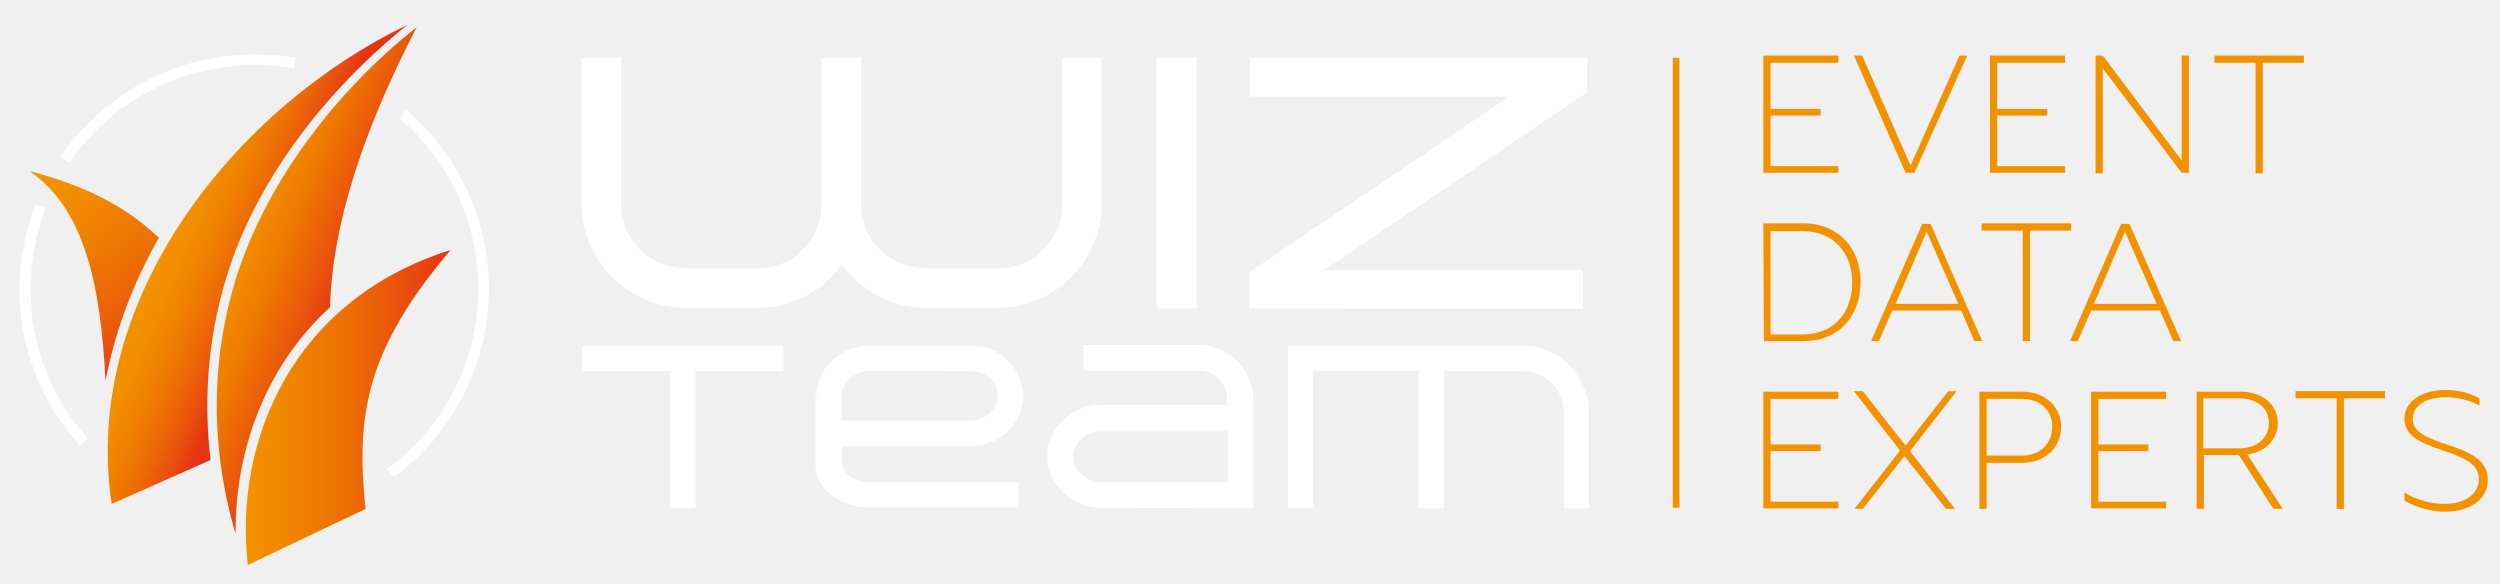
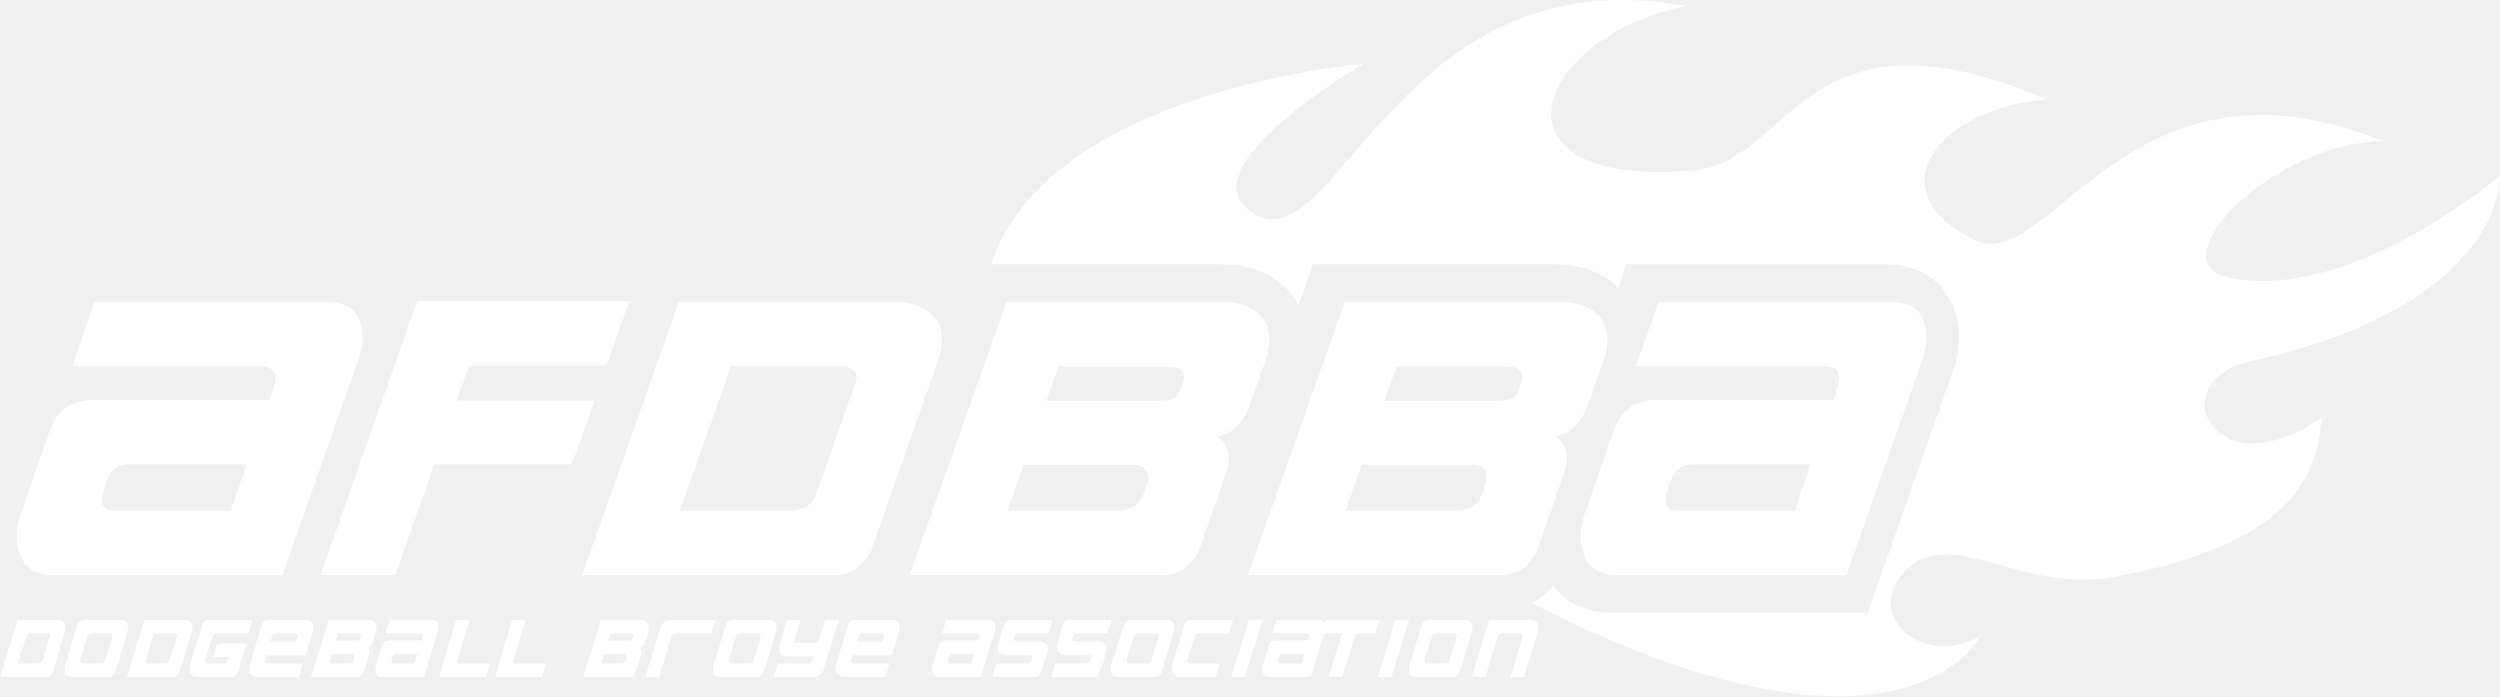
- <svg xmlns="http://www.w3.org/2000/svg" version="1.1" id="Calque_1" x="0px" y="0px" viewBox="75 23 450 105" style="enable-background:new 75 23 450 105;" xml:space="preserve">
-   <style type="text/css">
- 	.st0{fill:#F39200;}
- 	.st1{fill:#FFFFFF;}
- 	.st2{fill:url(#SVGID_1_);}
- 	.st3{fill:url(#SVGID_2_);}
- 	.st4{fill:url(#SVGID_3_);}
- 	.st5{fill:url(#SVGID_4_);}
- </style>
+ <svg xmlns="http://www.w3.org/2000/svg" version="1.1" id="Calque_1" x="0px" y="0px" width="295.023px" height="82.154px" viewBox="0 0 295.023 82.154" enable-background="new 0 0 295.023 82.154" xml:space="preserve">
+   <path fill="#FFFFFF" d="M265.498,42.668c30.332-6.75,29.523-21.927,29.523-21.927s-17.557,15.02-31.996,12.021  c-8.541-1.775,4.994-15.904,18.188-16.109c-30.023-12.187-39.349,15.933-48.147,11.671c-11.836-5.732-4.438-15.535,8.5-16.584  c-28.845-12.267-30.054,7.319-41.614,8.355c-25.281,2.265-19.316-15.628-1.008-19.373c-33.705-6.242-41.194,30.237-50.903,24.551  c-8.864-5.192,12.888-17.751,12.888-17.751s-37.124,3.042-43.984,23.667h27.261c2.608,0,4.85,0.68,6.665,2.024  c1.02,0.754,1.803,1.707,2.368,2.786l1.707-4.81h28.538c2.608,0,4.851,0.68,6.665,2.024c0.309,0.228,0.551,0.508,0.818,0.77  l0.98-2.793h30.495c5.301,0,8.728,3.425,8.728,8.726c0,1.266-0.211,2.494-0.627,3.648l-10.138,28.744h-30.288  c-2.839,0-5.253-1.134-6.817-3.184c-0.718,0.864-1.58,1.527-2.524,2.051c34.413,17.625,49.211,10.244,52.926,3.855  c-6.554,3.969-14.103-2.394-8.773-7.761c5.336-5.365,13.687,2.853,24.599,0.817c20.717-3.86,24.041-11.836,24.402-18.77  C261.178,58.099,255.004,45.003,265.498,42.668z" />
+   <g opacity="0.5">
+     <path fill="#FFFFFF" d="M149.34,42.544l-1.9,5.299c-0.756,2.103-2.063,3.344-3.925,3.721c0.432,0.108,0.789,0.42,1.072,0.931   c0.284,0.513,0.425,1.093,0.425,1.739c0,0.379-0.066,0.756-0.201,1.133l-3.075,8.899c-0.837,2.401-2.373,3.601-4.612,3.601h-29.771   l11.447-32.241h25.405c1.645,0,2.986,0.385,4.024,1.153s1.559,1.868,1.559,3.297C149.787,40.832,149.637,41.653,149.34,42.544z    M135.424,57.042c0.055-0.189,0.083-0.38,0.083-0.569c0-1.088-0.594-1.631-1.782-1.631h-12.942l-1.903,5.421h12.744   c1.753,0,2.846-0.599,3.276-1.794L135.424,57.042z M139.713,44.833c0.026-0.107,0.042-0.213,0.042-0.32   c0-0.854-0.677-1.282-2.024-1.282h-12.824l-1.456,4.087h13.107c0.942,0,1.619-0.107,2.022-0.321   c0.325-0.188,0.567-0.534,0.728-1.042L139.713,44.833z" />
+   </g>
+   <path fill="#FFFFFF" d="M42.431,42.058l-9.103,25.809H6.186c-1.485,0-2.591-0.486-3.318-1.459c-0.592-0.837-0.889-1.891-0.889-3.161  c0-0.864,0.134-1.663,0.403-2.392l3.48-10.012c0.834-2.432,2.546-3.647,5.137-3.647h20.792l0.607-1.882  c0.08-0.241,0.121-0.467,0.121-0.682c0-0.935-0.606-1.401-1.82-1.401H8.491l2.67-7.605h27.345c2.858,0,4.288,1.43,4.288,4.288  C42.794,40.669,42.673,41.384,42.431,42.058z M29.121,54.8H15.205c-1.268,0-2.103,0.576-2.508,1.725l-0.526,1.396  c-0.108,0.356-0.16,0.684-0.16,0.985c0,0.903,0.457,1.355,1.374,1.355h13.836L29.121,54.8z" />
+   <path fill="#FFFFFF" d="M70.105,47.276c0.188-0.269-0.689,2.239-2.632,7.524h-16.22l-4.611,13.066h-8.818L49.23,35.546h24.999  l-2.629,7.604H55.34l-1.457,4.126H70.105z" />
+   <path fill="#FFFFFF" d="M110.692,42.544l-7.646,21.722c-0.837,2.401-2.36,3.601-4.571,3.601H68.702L80.11,35.626h25.443  c1.646,0,2.986,0.385,4.027,1.153c1.038,0.768,1.556,1.868,1.556,3.297C111.137,40.832,110.989,41.653,110.692,42.544z   M101.065,44.849c0.026-0.107,0.039-0.215,0.039-0.323c0-0.862-0.687-1.295-2.063-1.295H86.259l-6.027,17.031h12.702  c1.779,0,2.885-0.594,3.316-1.78l0.242-0.688C96.629,57.444,98.152,53.128,101.065,44.849z" />
+   <path fill="#FFFFFF" d="M149.34,42.544l-1.9,5.299c-0.756,2.103-2.063,3.344-3.925,3.721c0.432,0.108,0.789,0.42,1.072,0.931  c0.284,0.513,0.425,1.093,0.425,1.739c0,0.379-0.066,0.756-0.201,1.133l-3.075,8.899c-0.837,2.401-2.373,3.601-4.612,3.601h-29.771  l11.447-32.241h25.405c1.645,0,2.986,0.385,4.024,1.153s1.559,1.868,1.559,3.297C149.787,40.832,149.637,41.653,149.34,42.544z   M135.424,57.042c0.055-0.189,0.083-0.38,0.083-0.569c0-1.088-0.594-1.631-1.782-1.631h-12.942l-1.903,5.421h12.744  c1.753,0,2.846-0.599,3.276-1.794L135.424,57.042z M139.713,44.833c0.026-0.107,0.042-0.213,0.042-0.32  c0-0.854-0.677-1.282-2.024-1.282h-12.824l-1.456,4.087h13.107c0.942,0,1.619-0.107,2.022-0.321  c0.325-0.188,0.567-0.534,0.728-1.042L139.713,44.833z" />
+   <path fill="#FFFFFF" d="M189.248,42.544l-1.9,5.299c-0.756,2.103-2.063,3.344-3.925,3.721c0.432,0.108,0.789,0.42,1.073,0.931  c0.283,0.513,0.424,1.093,0.424,1.739c0,0.379-0.066,0.756-0.201,1.133l-3.075,8.899c-0.837,2.401-2.373,3.601-4.612,3.601h-29.771  l11.447-32.241h25.404c1.645,0,2.986,0.385,4.024,1.153s1.559,1.868,1.559,3.297C189.695,40.832,189.545,41.653,189.248,42.544z   M175.332,57.042c0.055-0.189,0.083-0.38,0.083-0.569c0-1.088-0.594-1.631-1.781-1.631H160.69l-1.902,5.421h12.743  c1.753,0,2.846-0.599,3.276-1.794L175.332,57.042z M179.621,44.833c0.026-0.107,0.042-0.213,0.042-0.32  c0-0.854-0.677-1.282-2.024-1.282h-12.824l-1.456,4.087h13.107c0.942,0,1.619-0.107,2.022-0.321  c0.325-0.188,0.567-0.534,0.728-1.042L179.621,44.833z" />
+   <path fill="#FFFFFF" d="M226.994,42.058l-9.103,25.809h-27.146c-1.484,0-2.59-0.486-3.318-1.459  c-0.592-0.837-0.889-1.891-0.889-3.161c0-0.864,0.135-1.663,0.403-2.392l3.48-10.012c0.835-2.432,2.548-3.647,5.138-3.647h20.795  l0.606-1.882c0.081-0.241,0.122-0.467,0.122-0.682c0-0.935-0.607-1.401-1.821-1.401h-22.21l2.67-7.605h27.347  c2.858,0,4.289,1.43,4.289,4.288C227.358,40.669,227.237,41.384,226.994,42.058z M213.686,54.8h-13.918  c-1.269,0-2.103,0.576-2.508,1.725l-0.526,1.396c-0.108,0.356-0.161,0.684-0.161,0.985c0,0.903,0.458,1.355,1.374,1.355h13.839  L213.686,54.8z" />
  <g>
-     <path class="st0" d="M393.7,34.3v8.3h9v1.2h-9v9.1h12.2v1.2h-13.5V33h13.5v1.3H393.7z" />
-     <path class="st0" d="M419.6,54.1H418L408.7,33h1.5l8.7,19.8l8.8-19.8h1.4L419.6,54.1z" />
-     <path class="st0" d="M434.5,34.3v8.3h9v1.2h-9v9.1h12.2v1.2h-13.5V33h13.5v1.3H434.5z" />
-     <path class="st0" d="M453.5,35.3v18.9h-1.3V33h1.3l14.2,18.9V33h1.3v21.1h-1.3L453.5,35.3z" />
-     <path class="st0" d="M482.3,34.3v19.9H481V34.3h-7.4V33h16.1v1.3H482.3z" />
-     <path class="st0" d="M392.4,63.2h7.3c6.1,0,10.2,4.4,10.2,10.5c0,6.4-4.1,10.7-10.2,10.7h-7.2L392.4,63.2L392.4,63.2z M393.7,64.5   v18.7h5.8c5.4,0,8.9-3.7,8.9-9.4c0-5.4-3.5-9.2-8.9-9.2h-5.8V64.5z" />
-     <path class="st0" d="M428,78.9h-12.4l-2.4,5.5h-1.4l9.2-21.1h1.5l9.3,21.1h-1.4L428,78.9z M416.2,77.7h11.3l-5.7-13L416.2,77.7z" />
-     <path class="st0" d="M440.4,64.5v19.9h-1.3V64.5h-7.4v-1.3h16.1v1.3H440.4z" />
-     <path class="st0" d="M463.8,78.9h-12.4l-2.4,5.5h-1.4l9.2-21.1h1.5l9.3,21.1h-1.4L463.8,78.9z M451.9,77.7h11.3l-5.7-13L451.9,77.7   z" />
-     <path class="st0" d="M393.7,94.7v8.3h9v1.2h-9v9.1h12.2v1.2h-13.5v-21h13.5v1.3h-12.2V94.7z" />
-     <path class="st0" d="M417.8,105.1l-7.5,9.5h-1.5l8.2-10.5l-8.3-10.7h1.6l7.7,9.8l7.7-9.8h1.5l-8.4,10.8l8.1,10.4h-1.6L417.8,105.1z   " />
-     <path class="st0" d="M432.6,106.2v8.4h-1.3V93.5h7.7c4,0,7,2.6,7,6.3c0,3.8-2.9,6.5-7,6.5h-6.4V106.2z M432.6,94.7V105h6.3   c3.3,0,5.5-2.1,5.5-5.2c0-3-2.2-5-5.5-5h-6.3V94.7z" />
-     <path class="st0" d="M452.7,94.7v8.3h9v1.2h-9v9.1h12.2v1.2h-13.5v-21h13.5v1.3h-12.2V94.7z" />
-     <path class="st0" d="M478,104.9h-6.3v9.7h-1.3V93.5h7.9c3.9,0,6.7,2.3,6.7,5.6c0,3-2.2,5.3-5.5,5.7l6.4,9.8h-1.7L478,104.9z    M471.6,94.7v9h6.5c3.2,0,5.3-1.9,5.3-4.6c0-2.6-2.1-4.4-5.3-4.4H471.6z" />
-     <path class="st0" d="M496.9,94.7v19.9h-1.3V94.7h-7.4v-1.3h16.1v1.3H496.9z" />
-     <path class="st0" d="M507.6,111.5c1.9,1.3,4.7,2.2,7.3,2.2c3.6,0,6.3-1.6,6.3-4.5c0-2.7-2.6-3.8-6.7-5.2c-4.2-1.4-6.7-2.7-6.7-5.7   s3.1-5.1,7.4-5.1c2.3,0,4.3,0.5,6.1,1.5V96c-2-1.1-4.2-1.5-6.1-1.5c-3.2,0-5.9,1.3-5.9,3.9c0,2.4,2.5,3.4,6.4,4.7   c4.9,1.6,7.1,3.2,7.1,6.3c0,3.6-3.4,5.7-7.7,5.7c-2.7,0-5.5-0.9-7.3-2v-1.6H507.6z" />
+     <path fill="#FFFFFF" d="M7.659,74.597l-1.395,4.549C6.111,79.648,5.834,79.9,5.431,79.9H0l2.081-6.752h4.641   c0.3,0,0.545,0.08,0.734,0.241s0.284,0.392,0.284,0.69C7.74,74.238,7.713,74.41,7.659,74.597z M5.903,75.08   c0.004-0.022,0.007-0.045,0.007-0.068c0-0.181-0.125-0.271-0.376-0.271H3.203l-1.1,3.565H4.42c0.325,0,0.526-0.124,0.604-0.372   l0.045-0.144C5.094,77.716,5.371,76.814,5.903,75.08z" />
+     <path fill="#FFFFFF" d="M14.94,74.935l-1.335,4.338c-0.069,0.219-0.194,0.387-0.377,0.499c-0.142,0.085-0.297,0.128-0.464,0.128   H8.492c-0.591,0-0.886-0.291-0.886-0.873c0-0.26,0.057-0.562,0.171-0.906l0.124-0.355l1.211-3.982   c0.063-0.221,0.188-0.386,0.369-0.5c0.147-0.09,0.305-0.135,0.472-0.135h4.272c0.585,0,0.878,0.291,0.878,0.872   C15.104,74.263,15.049,74.568,14.94,74.935z M13.222,75.266c0.02-0.058,0.029-0.114,0.029-0.17c0-0.237-0.089-0.355-0.265-0.355   h-2.141c-0.285,0-0.479,0.169-0.583,0.509l-0.768,2.531c-0.02,0.057-0.029,0.116-0.029,0.178c0,0.232,0.089,0.348,0.266,0.348   h2.141c0.177,0,0.312-0.051,0.405-0.152c0.06-0.066,0.116-0.184,0.17-0.347L13.222,75.266z" />
+     <path fill="#FFFFFF" d="M22.637,74.597l-1.395,4.549c-0.153,0.502-0.431,0.754-0.833,0.754h-5.432l2.082-6.752h4.64   c0.301,0,0.545,0.08,0.735,0.241c0.189,0.161,0.283,0.392,0.283,0.69C22.718,74.238,22.691,74.41,22.637,74.597z M20.881,75.08   c0.005-0.022,0.007-0.045,0.007-0.068c0-0.181-0.125-0.271-0.376-0.271h-2.331l-1.1,3.565h2.316c0.325,0,0.527-0.124,0.604-0.372   l0.045-0.144C20.072,77.716,20.35,76.814,20.881,75.08z" />
+     <path fill="#FFFFFF" d="M29.793,73.148l-0.494,1.593h-3.622c-0.311,0-0.51,0.122-0.598,0.367c-0.089,0.245-0.251,0.751-0.487,1.517   c-0.266,0.863-0.399,1.334-0.399,1.412c0,0.18,0.124,0.27,0.37,0.27h1.682c0.315,0,0.515-0.126,0.599-0.381   c0.019-0.028,0.067-0.158,0.146-0.389h-1.83l0.495-1.594h3.431l-0.989,3.201c-0.083,0.266-0.184,0.455-0.302,0.568   c-0.133,0.125-0.314,0.188-0.546,0.188h-3.881c-0.28,0-0.512-0.07-0.693-0.213c-0.212-0.163-0.317-0.402-0.317-0.719   c0-0.148,0.029-0.316,0.089-0.509c0.363-1.237,0.825-2.757,1.387-4.558c0.083-0.26,0.182-0.446,0.295-0.559   c0.133-0.131,0.315-0.195,0.546-0.195H29.793z" />
+     <path fill="#FFFFFF" d="M36.824,74.847l-0.767,2.485H31.41l-0.126,0.436c-0.035,0.108-0.052,0.2-0.052,0.274   c0,0.176,0.099,0.264,0.296,0.264h4.234L35.275,79.9h-4.566c-0.866,0-1.3-0.311-1.3-0.932c0-0.176,0.055-0.443,0.163-0.806   l1.35-4.489c0.108-0.35,0.372-0.525,0.79-0.525h4.331c0.619,0,0.929,0.293,0.929,0.879C36.972,74.247,36.923,74.521,36.824,74.847z    M35.106,75.177c0.01-0.033,0.014-0.07,0.014-0.109c0-0.218-0.12-0.327-0.36-0.327h-2.067c-0.176,0-0.302,0.015-0.376,0.042   c-0.103,0.045-0.172,0.129-0.207,0.252l-0.198,0.705h3.032L35.106,75.177z" />
+     <path fill="#FFFFFF" d="M44.358,74.597l-0.347,1.109c-0.138,0.44-0.378,0.699-0.717,0.779c0.079,0.021,0.145,0.087,0.196,0.194   c0.051,0.107,0.077,0.229,0.077,0.364c0,0.079-0.012,0.158-0.037,0.237l-0.561,1.864c-0.152,0.502-0.433,0.754-0.842,0.754h-5.43   l2.088-6.752h4.634c0.3,0,0.545,0.08,0.733,0.241c0.189,0.161,0.285,0.392,0.285,0.69C44.439,74.238,44.412,74.41,44.358,74.597z    M41.819,77.632c0.011-0.039,0.015-0.08,0.015-0.119c0-0.229-0.108-0.342-0.323-0.342h-2.361l-0.347,1.135h2.323   c0.319,0,0.519-0.124,0.598-0.375L41.819,77.632z M42.602,75.076c0.006-0.021,0.008-0.045,0.008-0.066   c0-0.18-0.123-0.269-0.369-0.269h-2.339l-0.266,0.854h2.391c0.172,0,0.295-0.021,0.369-0.066c0.059-0.039,0.104-0.111,0.133-0.219   L42.602,75.076z" />
+     <path fill="#FFFFFF" d="M51.685,74.495l-1.66,5.405h-4.951c-0.27,0-0.473-0.102-0.604-0.306c-0.108-0.176-0.163-0.396-0.163-0.662   c0-0.181,0.025-0.349,0.074-0.501l0.635-2.097c0.151-0.509,0.465-0.764,0.937-0.764h3.793l0.11-0.395   c0.015-0.05,0.022-0.098,0.022-0.142c0-0.197-0.11-0.294-0.333-0.294h-4.05l0.487-1.593h4.988c0.521,0,0.781,0.299,0.781,0.898   C51.751,74.205,51.729,74.353,51.685,74.495z M49.257,77.164H46.72c-0.232,0-0.384,0.12-0.459,0.361l-0.095,0.292   c-0.02,0.075-0.029,0.144-0.029,0.206c0,0.189,0.083,0.283,0.25,0.283h2.523L49.257,77.164z" />
+     <path fill="#FFFFFF" d="M57.823,78.306L57.336,79.9h-5.525l2.007-6.752h1.593l-1.542,5.158H57.823z" />
+     <path fill="#FFFFFF" d="M64.435,78.306L63.947,79.9h-5.525l2.007-6.752h1.593l-1.542,5.158H64.435z" />
+     <path fill="#FFFFFF" d="M76.491,74.597l-0.347,1.109c-0.138,0.44-0.377,0.699-0.717,0.779c0.079,0.021,0.145,0.087,0.196,0.194   c0.051,0.107,0.077,0.229,0.077,0.364c0,0.079-0.012,0.158-0.037,0.237l-0.561,1.864c-0.152,0.502-0.433,0.754-0.842,0.754h-5.43   l2.088-6.752h4.634c0.3,0,0.545,0.08,0.733,0.241c0.189,0.161,0.285,0.392,0.285,0.69C76.572,74.238,76.545,74.41,76.491,74.597z    M73.952,77.632c0.011-0.039,0.015-0.08,0.015-0.119c0-0.229-0.108-0.342-0.323-0.342h-2.361l-0.347,1.135h2.323   c0.319,0,0.519-0.124,0.598-0.375L73.952,77.632z M74.734,75.076c0.006-0.021,0.008-0.045,0.008-0.066   c0-0.18-0.123-0.269-0.368-0.269h-2.34l-0.266,0.854h2.391c0.172,0,0.295-0.021,0.369-0.066c0.059-0.039,0.104-0.111,0.133-0.219   L74.734,75.076z" />
+     <path fill="#FFFFFF" d="M84.452,73.148l-0.495,1.593h-4.035c-0.167,0-0.316,0.043-0.446,0.131s-0.213,0.19-0.247,0.31L77.768,79.9   h-1.609l1.771-5.77c0.202-0.655,0.642-0.982,1.32-0.982H84.452z" />
+     <path fill="#FFFFFF" d="M91.476,74.935l-1.335,4.338c-0.069,0.219-0.195,0.387-0.377,0.499C89.621,79.857,89.467,79.9,89.3,79.9   h-4.273c-0.59,0-0.885-0.291-0.885-0.873c0-0.26,0.057-0.562,0.17-0.906l0.125-0.355l1.21-3.982c0.064-0.221,0.188-0.386,0.369-0.5   c0.147-0.09,0.305-0.135,0.472-0.135h4.272c0.586,0,0.878,0.291,0.878,0.872C91.638,74.263,91.584,74.568,91.476,74.935z    M89.757,75.266c0.02-0.058,0.029-0.114,0.029-0.17c0-0.237-0.089-0.355-0.266-0.355h-2.14c-0.285,0-0.479,0.169-0.583,0.509   l-0.768,2.531c-0.02,0.057-0.029,0.116-0.029,0.178c0,0.232,0.089,0.348,0.266,0.348h2.14c0.177,0,0.312-0.051,0.405-0.152   c0.06-0.066,0.116-0.184,0.171-0.347L89.757,75.266z" />
+     <path fill="#FFFFFF" d="M98.987,73.148l-1.771,5.77c-0.202,0.654-0.64,0.982-1.313,0.982h-4.612l0.488-1.594h3.444   c0.168,0,0.319-0.045,0.458-0.136c0.123-0.086,0.204-0.188,0.243-0.31l0.118-0.401h-2.796c-0.866,0-1.299-0.31-1.299-0.93   c0-0.175,0.054-0.442,0.162-0.804l0.782-2.578h1.608l-0.679,2.188c-0.034,0.106-0.052,0.197-0.052,0.27   c0,0.175,0.099,0.263,0.295,0.263h2.133c0.236,0,0.389-0.119,0.457-0.355c0.02-0.078,0.264-0.867,0.73-2.364H98.987z" />
+     <path fill="#FFFFFF" d="M106.003,74.847l-0.768,2.485h-4.647l-0.126,0.436c-0.034,0.108-0.052,0.2-0.052,0.274   c0,0.176,0.099,0.264,0.296,0.264h4.234l-0.487,1.594h-4.566c-0.866,0-1.3-0.311-1.3-0.932c0-0.176,0.055-0.443,0.163-0.806   l1.35-4.489c0.108-0.35,0.372-0.525,0.79-0.525h4.332c0.618,0,0.929,0.293,0.929,0.879   C106.15,74.247,106.102,74.521,106.003,74.847z M104.284,75.177c0.01-0.033,0.014-0.07,0.014-0.109c0-0.218-0.12-0.327-0.36-0.327   h-2.066c-0.177,0-0.303,0.015-0.376,0.042c-0.104,0.045-0.173,0.129-0.207,0.252l-0.198,0.705h3.031L104.284,75.177z" />
+     <path fill="#FFFFFF" d="M117.389,74.495l-1.66,5.405h-4.951c-0.271,0-0.473-0.102-0.604-0.306   c-0.108-0.176-0.163-0.396-0.163-0.662c0-0.181,0.025-0.349,0.074-0.501l0.635-2.097c0.151-0.509,0.465-0.764,0.937-0.764h3.792   l0.11-0.395c0.016-0.05,0.023-0.098,0.023-0.142c0-0.197-0.11-0.294-0.333-0.294h-4.051l0.488-1.593h4.987   c0.521,0,0.781,0.299,0.781,0.898C117.454,74.205,117.433,74.353,117.389,74.495z M114.961,77.164h-2.538   c-0.231,0-0.384,0.12-0.458,0.361l-0.096,0.292c-0.02,0.075-0.029,0.144-0.029,0.206c0,0.189,0.084,0.283,0.251,0.283h2.523   L114.961,77.164z" />
+     <path fill="#FFFFFF" d="M124.229,73.148l-0.488,1.593h-3.482c-0.183,0-0.322,0.042-0.421,0.126   c-0.054,0.044-0.112,0.129-0.176,0.252c-0.01,0.016-0.016,0.059-0.016,0.126s-0.002,0.101-0.008,0.101   c-0.01,0.028-0.014,0.059-0.014,0.092c0,0.168,0.11,0.252,0.331,0.252h2.679c0.301,0,0.545,0.081,0.734,0.242   c0.189,0.16,0.283,0.392,0.283,0.691c0,0.158-0.029,0.332-0.088,0.518c-0.146,0.459-0.363,1.127-0.648,2.004   c-0.079,0.255-0.173,0.436-0.281,0.543c-0.133,0.141-0.319,0.213-0.561,0.213H117.1l0.494-1.594h3.476   c0.315,0,0.517-0.126,0.605-0.379c0.074-0.217,0.12-0.32,0.14-0.31c0.006-0.022,0.008-0.046,0.008-0.069   c0-0.178-0.125-0.267-0.376-0.267h-2.679c-0.295,0-0.537-0.081-0.727-0.245c-0.188-0.162-0.284-0.396-0.284-0.699   c0-0.158,0.027-0.326,0.081-0.507c0.374-1.243,0.565-1.886,0.575-1.933c0.108-0.5,0.39-0.75,0.841-0.75H124.229z" />
+     <path fill="#FFFFFF" d="M131.179,73.148l-0.488,1.593h-3.482c-0.182,0-0.321,0.042-0.42,0.126   c-0.055,0.044-0.113,0.129-0.177,0.252c-0.01,0.016-0.016,0.059-0.016,0.126s-0.002,0.101-0.008,0.101   c-0.01,0.028-0.014,0.059-0.014,0.092c0,0.168,0.11,0.252,0.332,0.252h2.679c0.3,0,0.545,0.081,0.733,0.242   c0.189,0.16,0.284,0.392,0.284,0.691c0,0.158-0.029,0.332-0.088,0.518c-0.147,0.459-0.364,1.127-0.649,2.004   c-0.079,0.255-0.172,0.436-0.28,0.543c-0.134,0.141-0.32,0.213-0.562,0.213h-4.973l0.494-1.594h3.475   c0.315,0,0.518-0.126,0.606-0.379c0.073-0.217,0.12-0.32,0.14-0.31c0.005-0.022,0.007-0.046,0.007-0.069   c0-0.178-0.125-0.267-0.376-0.267h-2.679c-0.294,0-0.537-0.081-0.727-0.245c-0.188-0.162-0.284-0.396-0.284-0.699   c0-0.158,0.027-0.326,0.081-0.507c0.374-1.243,0.566-1.886,0.576-1.933c0.107-0.5,0.389-0.75,0.841-0.75H131.179z" />
+     <path fill="#FFFFFF" d="M138.416,74.935l-1.335,4.338c-0.069,0.219-0.195,0.387-0.377,0.499c-0.142,0.085-0.297,0.128-0.464,0.128   h-4.272c-0.591,0-0.886-0.291-0.886-0.873c0-0.26,0.057-0.562,0.17-0.906l0.125-0.355l1.21-3.982c0.064-0.221,0.188-0.386,0.37-0.5   c0.147-0.09,0.305-0.135,0.471-0.135h4.273c0.585,0,0.878,0.291,0.878,0.872C138.579,74.263,138.524,74.568,138.416,74.935z    M136.697,75.266c0.02-0.058,0.029-0.114,0.029-0.17c0-0.237-0.089-0.355-0.266-0.355h-2.14c-0.285,0-0.479,0.169-0.583,0.509   l-0.768,2.531c-0.02,0.057-0.029,0.116-0.029,0.178c0,0.232,0.089,0.348,0.266,0.348h2.141c0.176,0,0.312-0.051,0.405-0.152   c0.06-0.066,0.115-0.184,0.17-0.347L136.697,75.266z" />
+     <path fill="#FFFFFF" d="M143.455,79.9h-4.191c-0.295,0-0.538-0.082-0.727-0.242c-0.189-0.161-0.283-0.391-0.283-0.689   c0-0.158,0.026-0.328,0.081-0.509l1.387-4.558c0.152-0.503,0.433-0.754,0.841-0.754h4.973l-0.486,1.593h-3.482   c-0.325,0-0.524,0.126-0.599,0.382c0.016-0.063-0.277,0.889-0.878,2.854c-0.005,0.023-0.007,0.046-0.007,0.068   c0,0.175,0.123,0.262,0.369,0.262h3.497L143.455,79.9z" />
+     <path fill="#FFFFFF" d="M148.988,73.131l-2.081,6.769H145.3l2.08-6.769H148.988z" />
+     <path fill="#FFFFFF" d="M156.345,74.495l-1.66,5.405h-4.951c-0.27,0-0.473-0.102-0.604-0.306c-0.108-0.176-0.162-0.396-0.162-0.662   c0-0.181,0.024-0.349,0.073-0.501l0.635-2.097c0.152-0.509,0.465-0.764,0.937-0.764h3.793l0.11-0.395   c0.015-0.05,0.022-0.098,0.022-0.142c0-0.197-0.11-0.294-0.332-0.294h-4.051l0.487-1.593h4.988c0.521,0,0.781,0.299,0.781,0.898   C156.411,74.205,156.39,74.353,156.345,74.495z M153.917,77.164h-2.537c-0.232,0-0.384,0.12-0.459,0.361l-0.095,0.292   c-0.02,0.075-0.029,0.144-0.029,0.206c0,0.189,0.083,0.283,0.25,0.283h2.523L153.917,77.164z" />
+     <path fill="#FFFFFF" d="M158.389,79.891l-1.609,0.009l1.587-5.159h-2.42l0.501-1.609h6.367l-0.494,1.609h-2.346l-1.586,5.159   V79.891z" />
+     <path fill="#FFFFFF" d="M166.289,73.131l-2.08,6.769h-1.608l2.081-6.769H166.289z" />
+     <path fill="#FFFFFF" d="M173.602,74.935l-1.335,4.338c-0.069,0.219-0.194,0.387-0.377,0.499c-0.142,0.085-0.297,0.128-0.464,0.128   h-4.272c-0.591,0-0.886-0.291-0.886-0.873c0-0.26,0.057-0.562,0.171-0.906l0.124-0.355l1.211-3.982   c0.063-0.221,0.188-0.386,0.369-0.5c0.147-0.09,0.305-0.135,0.472-0.135h4.272c0.585,0,0.878,0.291,0.878,0.872   C173.765,74.263,173.71,74.568,173.602,74.935z M171.883,75.266c0.02-0.058,0.029-0.114,0.029-0.17   c0-0.237-0.089-0.355-0.265-0.355h-2.141c-0.285,0-0.479,0.169-0.583,0.509l-0.768,2.531c-0.02,0.057-0.029,0.116-0.029,0.178   c0,0.232,0.089,0.348,0.266,0.348h2.141c0.177,0,0.312-0.051,0.405-0.152c0.06-0.066,0.116-0.184,0.17-0.347L171.883,75.266z" />
+     <path fill="#FFFFFF" d="M181.37,74.935l-1.534,4.965h-1.594l1.409-4.634c0.015-0.058,0.022-0.114,0.022-0.17   c0-0.237-0.086-0.355-0.258-0.355h-2.141c-0.29,0-0.484,0.169-0.583,0.509l-1.409,4.65h-1.607l2.058-6.752h4.922   c0.585,0,0.878,0.291,0.878,0.872C181.533,74.263,181.479,74.568,181.37,74.935z" />
  </g>
-   <path class="st1" d="M273.3,33.4v26.4c0,2.5-0.5,4.9-1.5,7.2s-2.3,4.2-4,5.9c-1.7,1.7-3.7,3-5.9,4c-2.3,1-4.7,1.5-7.3,1.5h-13  c-2.6,0-5-0.5-7.2-1.5s-4.2-2.3-5.9-4c-0.3-0.4-0.7-0.7-1-1.1c-0.3-0.3-0.6-0.7-1-1.1c-0.3,0.4-0.6,0.7-0.9,1.1  c-0.3,0.4-0.7,0.8-1,1.1c-1.7,1.7-3.6,3-5.9,4c-2.2,1-4.7,1.5-7.2,1.5h-13.1c-2.6,0-5-0.5-7.3-1.5c-2.3-1-4.2-2.3-5.9-4  s-3-3.6-4-5.9s-1.5-4.7-1.5-7.2V33.4h7.1v26.5c0,1.6,0.3,3,0.9,4.4s1.5,2.6,2.5,3.6s2.3,1.9,3.7,2.5s2.9,0.9,4.4,0.9h13.1  c1.6,0,3.1-0.3,4.5-0.9s2.6-1.4,3.6-2.5c1-1,1.9-2.3,2.5-3.6c0.6-1.4,0.9-2.9,0.9-4.5V33.4h7.1v26.4c0,1.6,0.3,3.1,0.9,4.5  c0.6,1.4,1.4,2.6,2.5,3.6c1,1,2.3,1.9,3.7,2.5c1.4,0.6,2.9,0.9,4.5,0.9h13.1c1.6,0,3.1-0.3,4.5-0.9c1.4-0.6,2.6-1.4,3.6-2.5  c1-1,1.9-2.3,2.5-3.6c0.6-1.4,0.9-2.9,0.9-4.5V33.4H273.3z" />
-   <path class="st1" d="M283.2,78.5V33.4h7.2v45.1H283.2z" />
-   <path class="st1" d="M299.9,78.5V72l46.7-31.6H300v-7h60.7v6.2l-47.3,32h46.5v7L299.9,78.5L299.9,78.5z" />
-   <path class="st1" d="M216,89.8h-15.8v24.6h-4.6V89.8h-15.8v-4.6H216V89.8z" />
-   <path class="st1" d="M222,94c0-1.2,0.3-2.4,0.8-3.4c0.5-1.1,1.2-2,2.1-2.8c0.9-0.8,1.9-1.4,3-1.9c1.2-0.5,2.4-0.7,3.6-0.7h18.3  c1.2,0,2.4,0.2,3.6,0.7c1.1,0.5,2.1,1.1,3,2c0.9,0.8,1.5,1.8,2,2.9s0.8,2.3,0.8,3.5c0,1.3-0.3,2.5-0.8,3.5c-0.5,1.1-1.2,2.1-2.1,2.9  s-1.9,1.5-3,1.9c-1.2,0.5-2.4,0.7-3.6,0.7h-23.1v3.4c0.3,1,0.9,1.7,1.8,2.3c1,0.6,2,0.8,3.1,0.8h26.8v4.5h-27.1  c-1.1,0-2.2-0.2-3.3-0.5s-2.1-0.8-3-1.5c-0.9-0.6-1.6-1.4-2.2-2.4c-0.6-0.9-0.9-2-0.9-3.2V94H222z M231.5,89.7  c-0.5,0-1.1,0.1-1.6,0.3c-0.6,0.2-1.1,0.5-1.6,0.9s-0.9,0.9-1.3,1.4c-0.3,0.6-0.5,1.1-0.5,1.8v4.6h23.3c0.6,0,1.2-0.1,1.8-0.4  c0.6-0.2,1.1-0.6,1.5-0.9c0.4-0.4,0.8-0.9,1.1-1.4c0.3-0.6,0.4-1.1,0.4-1.8c0-0.6-0.1-1.2-0.4-1.8c-0.3-0.6-0.6-1-1.1-1.4  s-1-0.7-1.6-0.9c-0.6-0.2-1.2-0.3-1.9-0.3L231.5,89.7L231.5,89.7z" />
-   <path class="st1" d="M273.2,114.4c-0.9,0-1.9-0.1-2.8-0.4s-1.7-0.7-2.5-1.2s-1.5-1.1-2.1-1.8c-0.6-0.7-1.1-1.4-1.5-2.2  c-0.3-0.6-0.5-1.2-0.6-1.8c-0.2-0.6-0.2-1.2-0.2-1.9c0-1.3,0.3-2.5,0.8-3.6s1.2-2.1,2.1-2.9s1.9-1.5,3-2s2.4-0.7,3.6-0.7h22.9v-1.1  c0-0.7-0.1-1.3-0.4-2c-0.3-0.6-0.7-1.2-1.1-1.6c-0.5-0.5-1-0.8-1.6-1.1c-0.6-0.3-1.3-0.4-2-0.4H270v-4.6h20.8c1.3,0,2.6,0.3,3.8,0.8  s2.2,1.2,3.1,2.1c0.9,0.9,1.6,1.9,2.1,3.1s0.8,2.4,0.8,3.8v19.6L273.2,114.4z M270.4,101.4c-0.7,0.4-1.2,1-1.6,1.6  c-0.4,0.6-0.6,1.4-0.6,2.2c0,0.7,0.1,1.3,0.4,1.8c0.3,0.6,0.6,1,1.1,1.4c0.4,0.4,0.9,0.7,1.5,1c0.6,0.2,1.2,0.4,1.9,0.4H296v-9.2  h-22.8C272.1,100.6,271.2,100.8,270.4,101.4z" />
-   <path class="st1" d="M353.6,86.1c1.4,0.6,2.7,1.5,3.8,2.6c1.1,1.1,1.9,2.3,2.6,3.8c0.6,1.5,1,3,1,4.7v17.3h-4.5V97.1  c0-1-0.2-2-0.6-2.8c-0.4-0.9-0.9-1.7-1.6-2.3c-0.7-0.7-1.4-1.2-2.3-1.6s-1.8-0.6-2.8-0.6h-14.3v24.7h-4.6V89.7h-19v24.7h-4.5V85.2  H349C350.6,85.2,352.2,85.5,353.6,86.1z" />
-   <rect x="376.1" y="33.4" class="st0" width="1.2" height="81" />
-   <linearGradient id="SVGID_1_" gradientUnits="userSpaceOnUse" x1="81.073" y1="95.939" x2="105.469" y2="64.784" gradientTransform="matrix(1 0 0 -1 0 152)">
-     <stop offset="0" style="stop-color:#F39200" />
-     <stop offset="0.163" style="stop-color:#F28C00" />
-     <stop offset="0.406" style="stop-color:#EF7B00" />
-     <stop offset="0.699" style="stop-color:#EB5E0B" />
-     <stop offset="1" style="stop-color:#E63312" />
-   </linearGradient>
-   <path class="st2" d="M103.6,65.8c-6-5.7-13.3-9.4-23.3-12c9.8,6.7,12.8,20.1,13.7,37.8C95.6,83,98.8,74.2,103.6,65.8z" />
-   <path class="st1" d="M145.9,108.9l-1.2-1.5c10.4-7.7,16.4-19.5,16.4-32.4c0-11.9-5.2-23.1-14.2-30.7l1.2-1.5  c9.4,8,14.9,19.8,14.9,32.2C163,88.3,156.6,101,145.9,108.9z" />
-   <path class="st1" d="M87.5,52.3l-1.6-1.1c7.9-11.5,20.9-18.4,34.9-18.4c2.5,0,5,0.2,7.4,0.6l-0.3,1.9c-2.3-0.4-4.7-0.6-7-0.6  C107.4,34.7,95,41.3,87.5,52.3z" />
-   <path class="st1" d="M90.8,101.9c-6.6-7.3-10.3-16.7-10.3-26.6c0-5.1,0.9-10.2,2.7-14.9l-1.8-0.7c-1.9,5-2.9,10.2-2.9,15.6  c0.1,10.4,3.9,20.2,10.9,27.9L90.8,101.9z" />
-   <linearGradient id="SVGID_2_" gradientUnits="userSpaceOnUse" x1="105.518" y1="88.203" x2="124.41" y2="80.261" gradientTransform="matrix(1 0 0 -1 0 152)">
-     <stop offset="0" style="stop-color:#F39200" />
-     <stop offset="0.172" style="stop-color:#F28E00" />
-     <stop offset="0.385" style="stop-color:#F08100" />
-     <stop offset="0.62" style="stop-color:#ED6B06" />
-     <stop offset="0.868" style="stop-color:#E84A0F" />
-     <stop offset="1" style="stop-color:#E63312" />
-   </linearGradient>
-   <path class="st3" d="M116.4,70.9c5.4-16,17.2-31.6,31.9-43.4C118,42,89.5,76.4,95.1,113.7l17.8-7.9C111.5,94,112.6,82.2,116.4,70.9z  " />
-   <g>
-     <linearGradient id="SVGID_3_" gradientUnits="userSpaceOnUse" x1="116.345" y1="85.175" x2="137.171" y2="77.165" gradientTransform="matrix(1 0 0 -1 0 152)">
-       <stop offset="0" style="stop-color:#F39200" />
-       <stop offset="0.165" style="stop-color:#F28B00" />
-       <stop offset="0.43" style="stop-color:#EF7800" />
-       <stop offset="0.758" style="stop-color:#E9550D" />
-       <stop offset="1" style="stop-color:#E63312" />
-     </linearGradient>
-     <path class="st4" d="M134.4,78.3c0.4-14.5,5.7-31.3,15.6-50.4c-14.8,11.7-26.6,27.7-32,43.6c-5.1,15.2-5.3,31.6-0.6,47.6   C117.3,104.5,122.5,89.2,134.4,78.3z" />
-   </g>
-   <linearGradient id="SVGID_4_" gradientUnits="userSpaceOnUse" x1="119.241" y1="55.65" x2="156.171" y2="55.65" gradientTransform="matrix(1 0 0 -1 0 152)">
-     <stop offset="0" style="stop-color:#F39200" />
-     <stop offset="0.179" style="stop-color:#F18800" />
-     <stop offset="0.5" style="stop-color:#ED6E04" />
-     <stop offset="0.922" style="stop-color:#E73D11" />
-     <stop offset="1" style="stop-color:#E63312" />
-   </linearGradient>
-   <path class="st5" d="M119.6,124.7l21.2-10.1c-1.8-17,0.2-28.8,15.3-46.6C127.5,77,117.1,102.5,119.6,124.7z" />
</svg>
